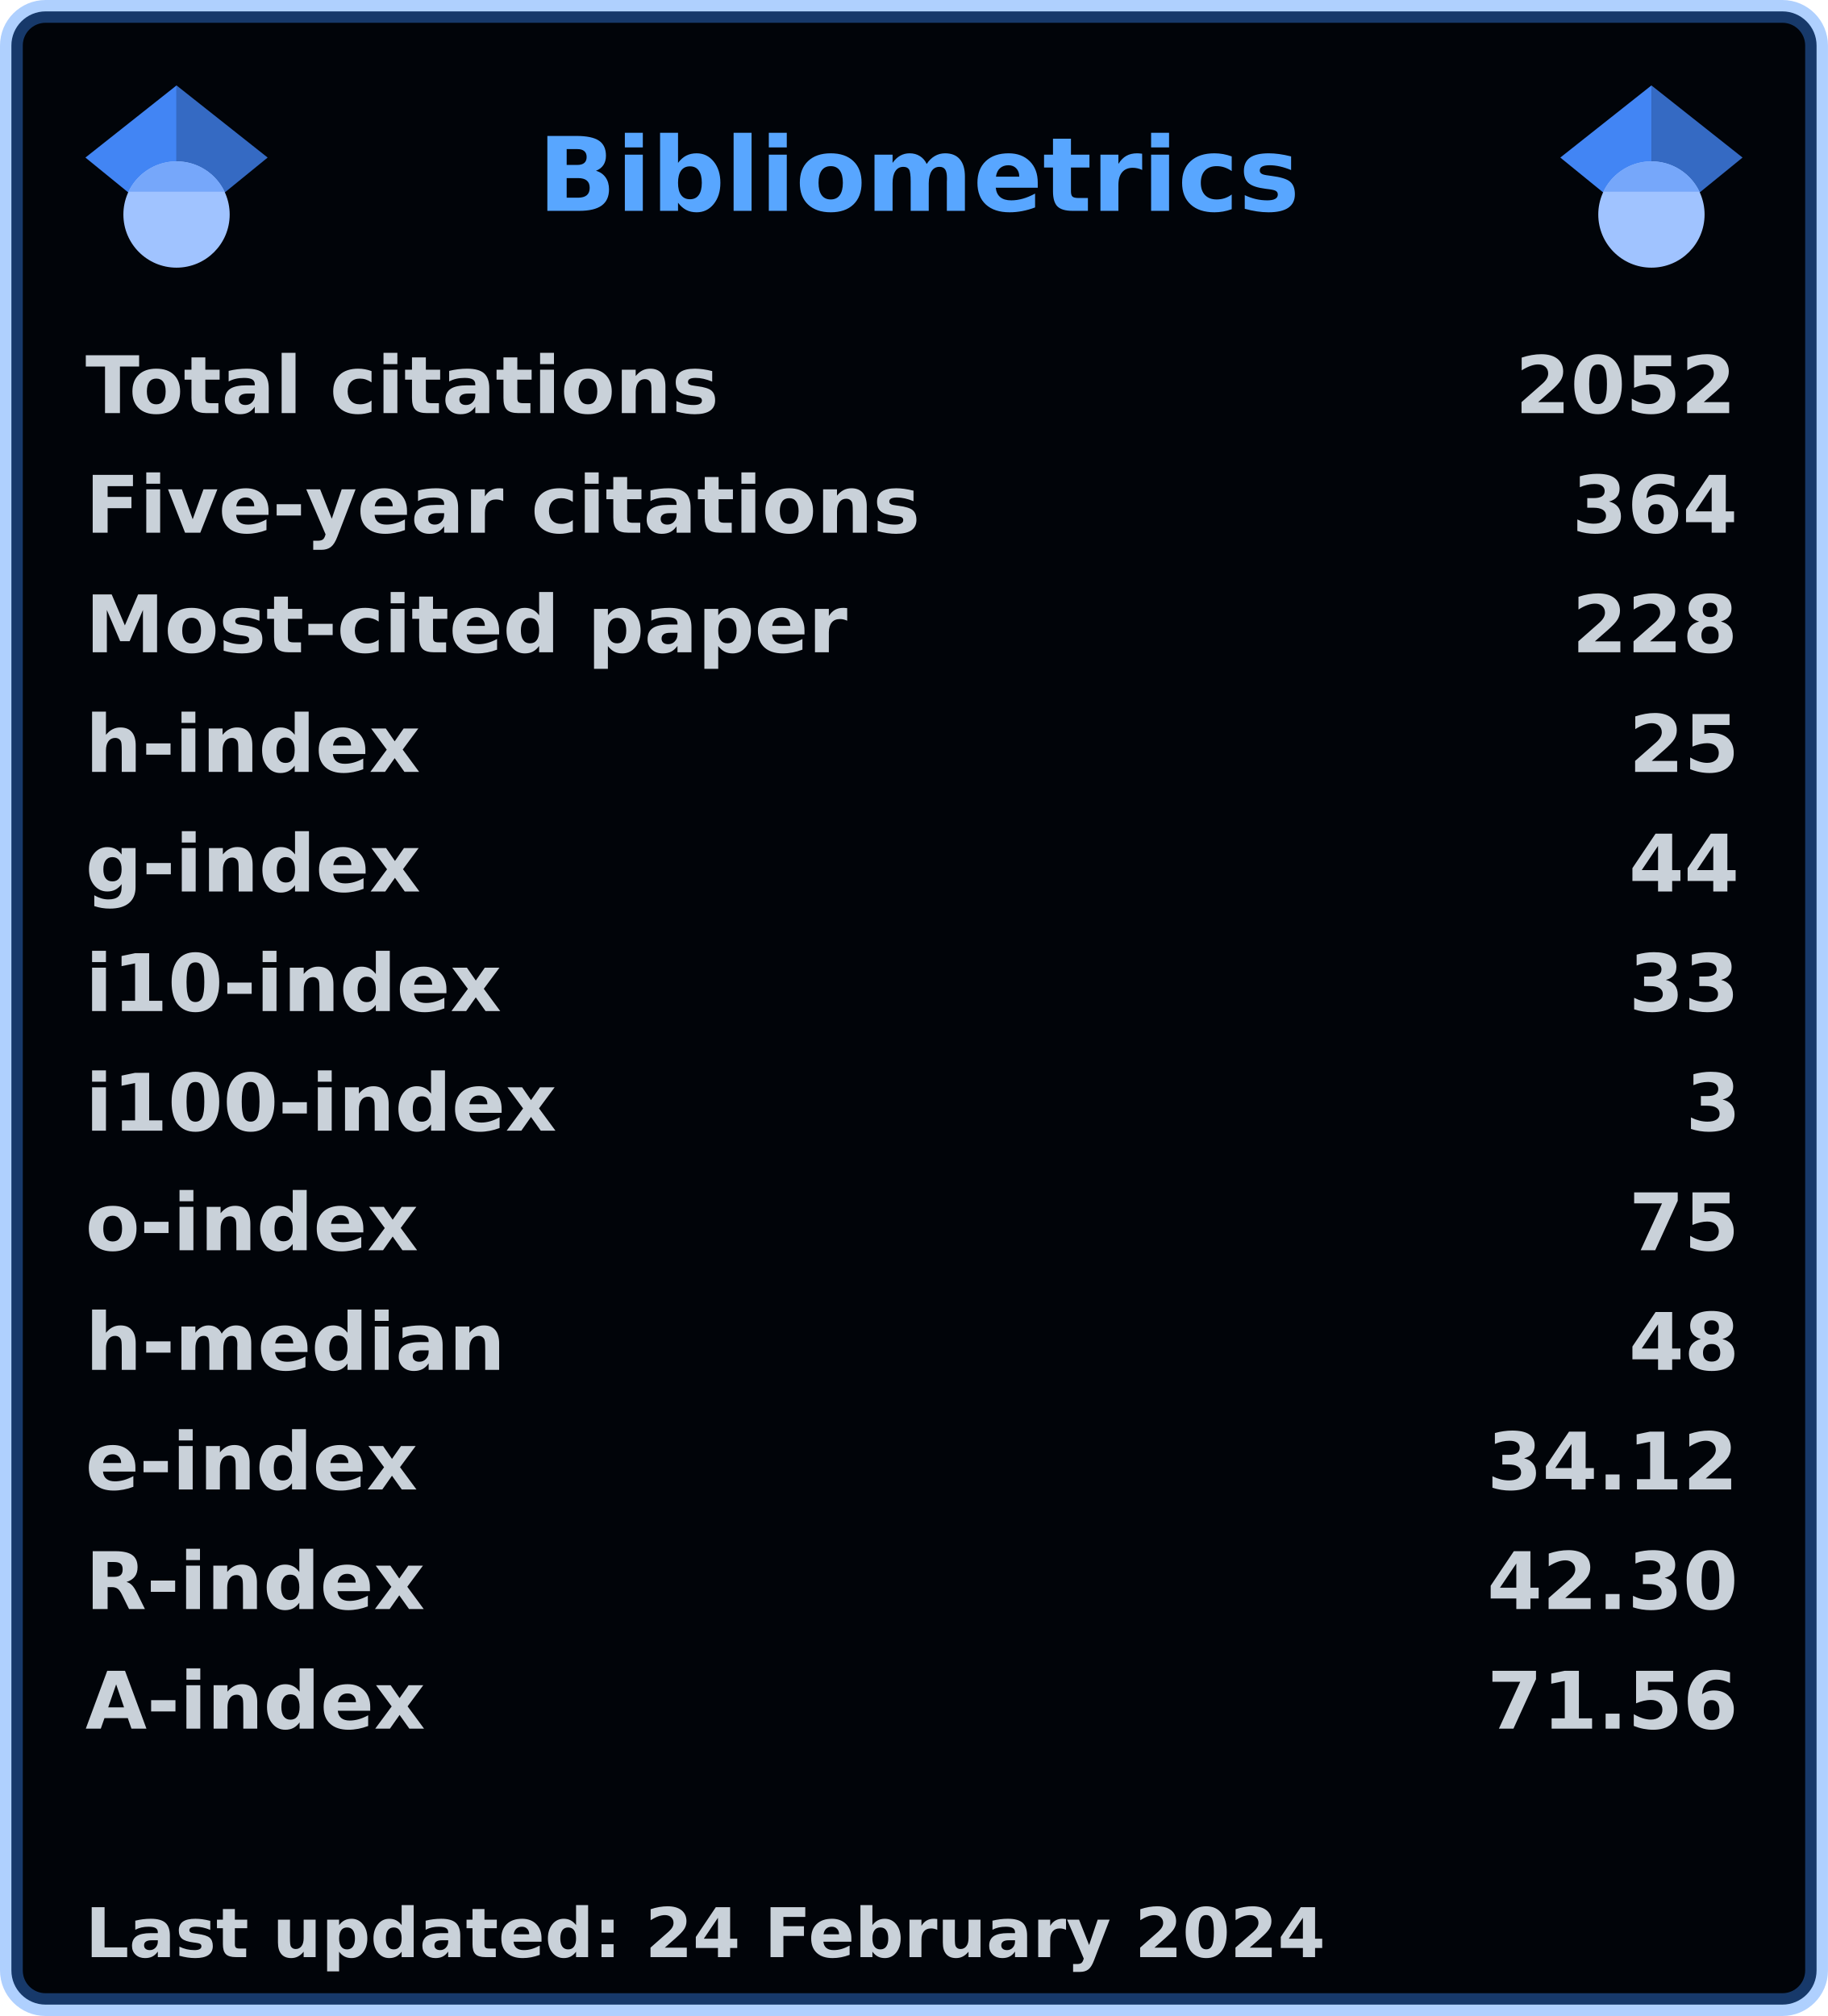
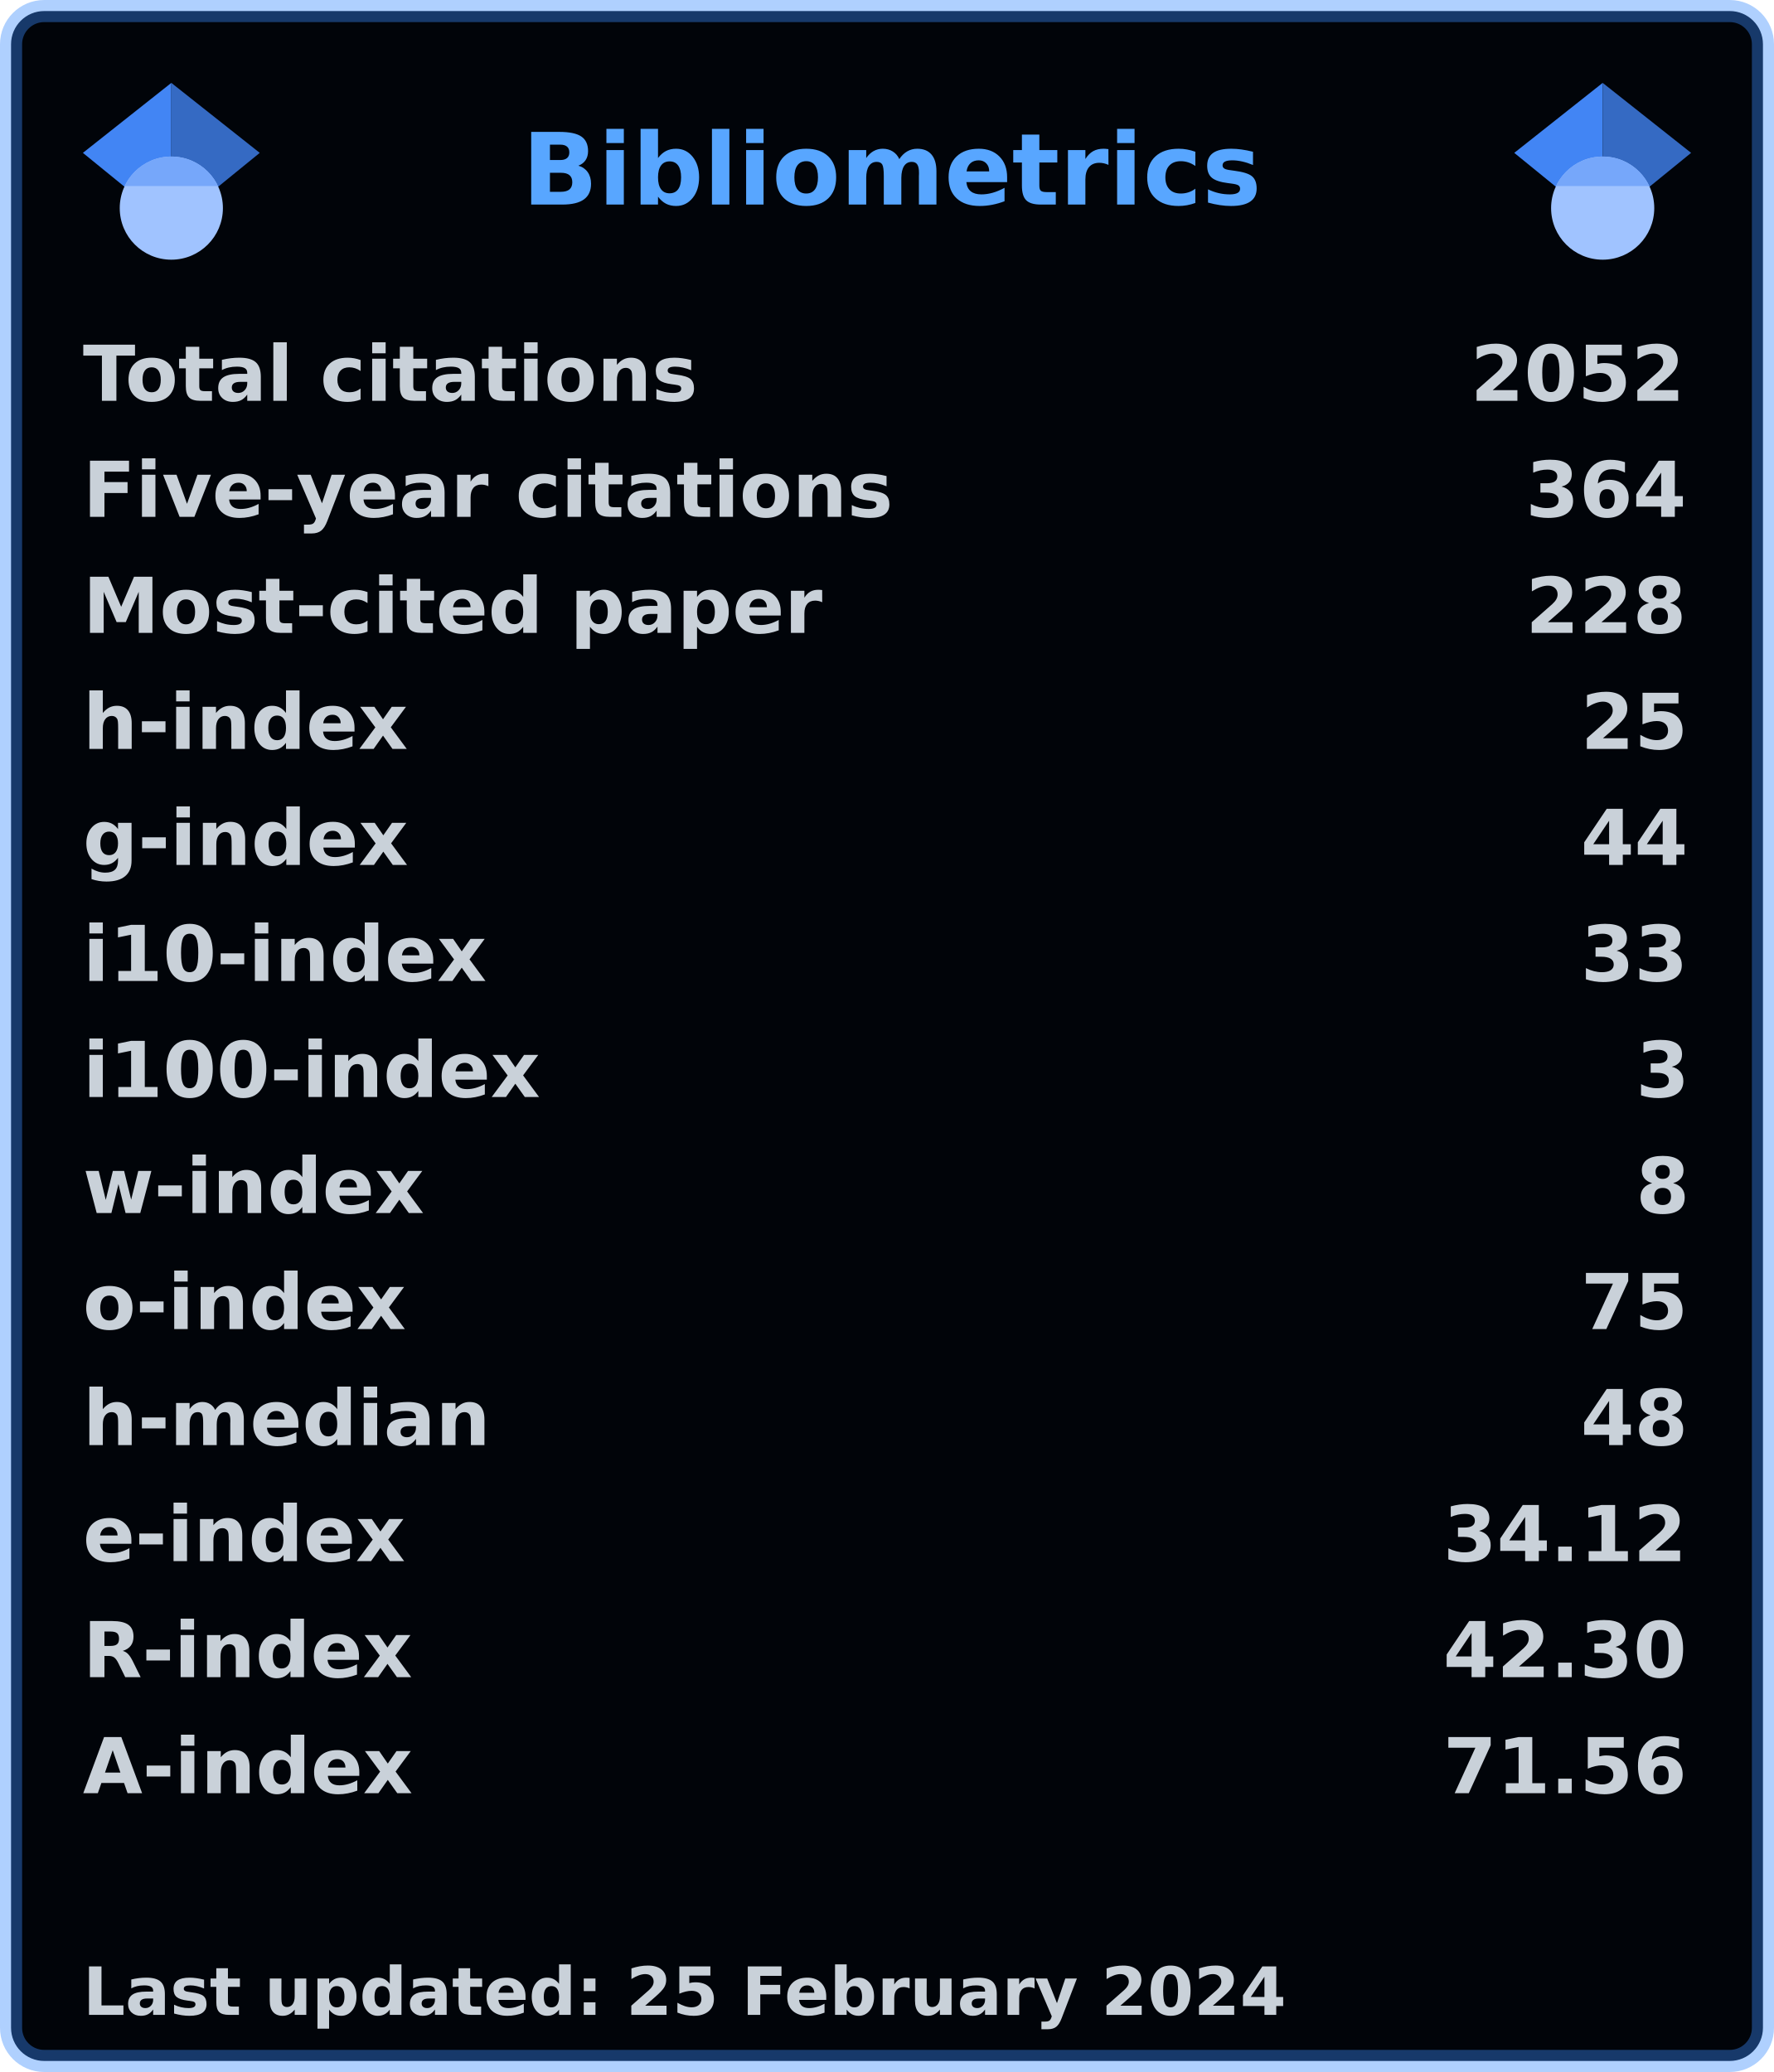
- <svg xmlns="http://www.w3.org/2000/svg" width="321" height="354" viewBox="0 0 321 354" lang="en" xml:lang="en">
-   <rect x="2" y="2" stroke-width="4" rx="6" width="317" height="350" stroke="rgba(56,139,253,0.4)" fill="#010409" />
+ <svg xmlns="http://www.w3.org/2000/svg" width="321" height="375" viewBox="0 0 321 375" lang="en" xml:lang="en">
+   <rect x="2" y="2" stroke-width="4" rx="6" width="317" height="371" stroke="rgba(56,139,253,0.4)" fill="#010409" />
  <g font-weight="600" font-size="110pt" font-family="Verdana,Geneva,DejaVu Sans,sans-serif" text-rendering="geometricPrecision">
    <text x="768" y="301" lengthAdjust="spacingAndGlyphs" textLength="1074" transform="scale(0.123)" fill="#58a6ff">Bibliometrics</text>
    <g fill="#c9d1d9">
      <g transform="translate(15, 60)">
        <g transform="scale(0.095)">
          <text lengthAdjust="spacingAndGlyphs" textLength="1170" x="0" y="132">Total citations</text>
          <text lengthAdjust="spacingAndGlyphs" textLength="420" x="2643" y="132">2052</text>
        </g>
      </g>
      <g transform="translate(15, 81)">
        <g transform="scale(0.095)">
          <text lengthAdjust="spacingAndGlyphs" textLength="1524" x="0" y="132">Five-year citations</text>
          <text lengthAdjust="spacingAndGlyphs" textLength="315" x="2748" y="132">364</text>
        </g>
      </g>
      <g transform="translate(15, 102)">
        <g transform="scale(0.095)">
          <text lengthAdjust="spacingAndGlyphs" textLength="1395" x="0" y="132">Most-cited paper</text>
          <text lengthAdjust="spacingAndGlyphs" textLength="315" x="2748" y="132">228</text>
        </g>
      </g>
      <g transform="translate(15, 123)">
        <g transform="scale(0.095)">
          <text lengthAdjust="spacingAndGlyphs" textLength="621" x="0" y="132">h-index</text>
          <text lengthAdjust="spacingAndGlyphs" textLength="210" x="2853" y="132">25</text>
        </g>
      </g>
      <g transform="translate(15, 144)">
        <g transform="scale(0.095)">
          <text lengthAdjust="spacingAndGlyphs" textLength="621" x="0" y="132">g-index</text>
          <text lengthAdjust="spacingAndGlyphs" textLength="210" x="2853" y="132">44</text>
        </g>
      </g>
      <g transform="translate(15, 165)">
        <g transform="scale(0.095)">
          <text lengthAdjust="spacingAndGlyphs" textLength="772" x="0" y="132">i10-index</text>
          <text lengthAdjust="spacingAndGlyphs" textLength="210" x="2853" y="132">33</text>
        </g>
      </g>
      <g transform="translate(15, 186)">
        <g transform="scale(0.095)">
          <text lengthAdjust="spacingAndGlyphs" textLength="878" x="0" y="132">i100-index</text>
          <text lengthAdjust="spacingAndGlyphs" textLength="105" x="2958" y="132">3</text>
        </g>
      </g>
      <g transform="translate(15, 207)">
        <g transform="scale(0.095)">
+           <text lengthAdjust="spacingAndGlyphs" textLength="651" x="0" y="132">w-index</text>
+           <text lengthAdjust="spacingAndGlyphs" textLength="105" x="2958" y="132">8</text>
+         </g>
+       </g>
+       <g transform="translate(15, 228)">
+         <g transform="scale(0.095)">
          <text lengthAdjust="spacingAndGlyphs" textLength="618" x="0" y="132">o-index</text>
          <text lengthAdjust="spacingAndGlyphs" textLength="210" x="2853" y="132">75</text>
        </g>
      </g>
-       <g transform="translate(15, 228)">
+       <g transform="translate(15, 249)">
        <g transform="scale(0.095)">
          <text lengthAdjust="spacingAndGlyphs" textLength="784" x="0" y="132">h-median</text>
          <text lengthAdjust="spacingAndGlyphs" textLength="210" x="2853" y="132">48</text>
        </g>
      </g>
-       <g transform="translate(15, 249)">
+       <g transform="translate(15, 270)">
        <g transform="scale(0.095)">
          <text lengthAdjust="spacingAndGlyphs" textLength="618" x="0" y="132">e-index</text>
          <text lengthAdjust="spacingAndGlyphs" textLength="472" x="2591" y="132">34.12</text>
        </g>
      </g>
-       <g transform="translate(15, 270)">
+       <g transform="translate(15, 291)">
        <g transform="scale(0.095)">
          <text lengthAdjust="spacingAndGlyphs" textLength="630" x="0" y="132">R-index</text>
          <text lengthAdjust="spacingAndGlyphs" textLength="472" x="2591" y="132">42.30</text>
        </g>
      </g>
-       <g transform="translate(15, 291)">
+       <g transform="translate(15, 312)">
        <g transform="scale(0.095)">
          <text lengthAdjust="spacingAndGlyphs" textLength="628" x="0" y="132">A-index</text>
          <text lengthAdjust="spacingAndGlyphs" textLength="472" x="2591" y="132">71.56</text>
        </g>
      </g>
-       <g transform="translate(15, 333)">
+       <g transform="translate(15, 354)">
        <g transform="scale(0.082)">
-           <text lengthAdjust="spacingAndGlyphs" textLength="2658" x="0" y="130">Last updated: 24 February 2024</text>
+           <text lengthAdjust="spacingAndGlyphs" textLength="2658" x="0" y="130">Last updated: 25 February 2024</text>
        </g>
      </g>
      <svg x="15" y="15" width="32" height="32" viewBox="0 0 512 512">
        <path fill="#4285f4" d="M256 411.12L0 202.667 256 0z" />
        <path fill="#356ac3" d="M256 411.12l256-208.453L256 0z" />
        <circle fill="#a0c3ff" cx="256" cy="362.667" r="149.333" />
        <path fill="#76a7fa" d="M121.037 298.667c23.968-50.453 75.392-85.334 134.963-85.334s110.995 34.881 134.963 85.334H121.037z" />
      </svg>
      <svg x="274" y="15" width="32" height="32" viewBox="0 0 512 512">
        <path fill="#4285f4" d="M256 411.12L0 202.667 256 0z" />
        <path fill="#356ac3" d="M256 411.12l256-208.453L256 0z" />
        <circle fill="#a0c3ff" cx="256" cy="362.667" r="149.333" />
        <path fill="#76a7fa" d="M121.037 298.667c23.968-50.453 75.392-85.334 134.963-85.334s110.995 34.881 134.963 85.334H121.037z" />
      </svg>
    </g>
  </g>
</svg>
